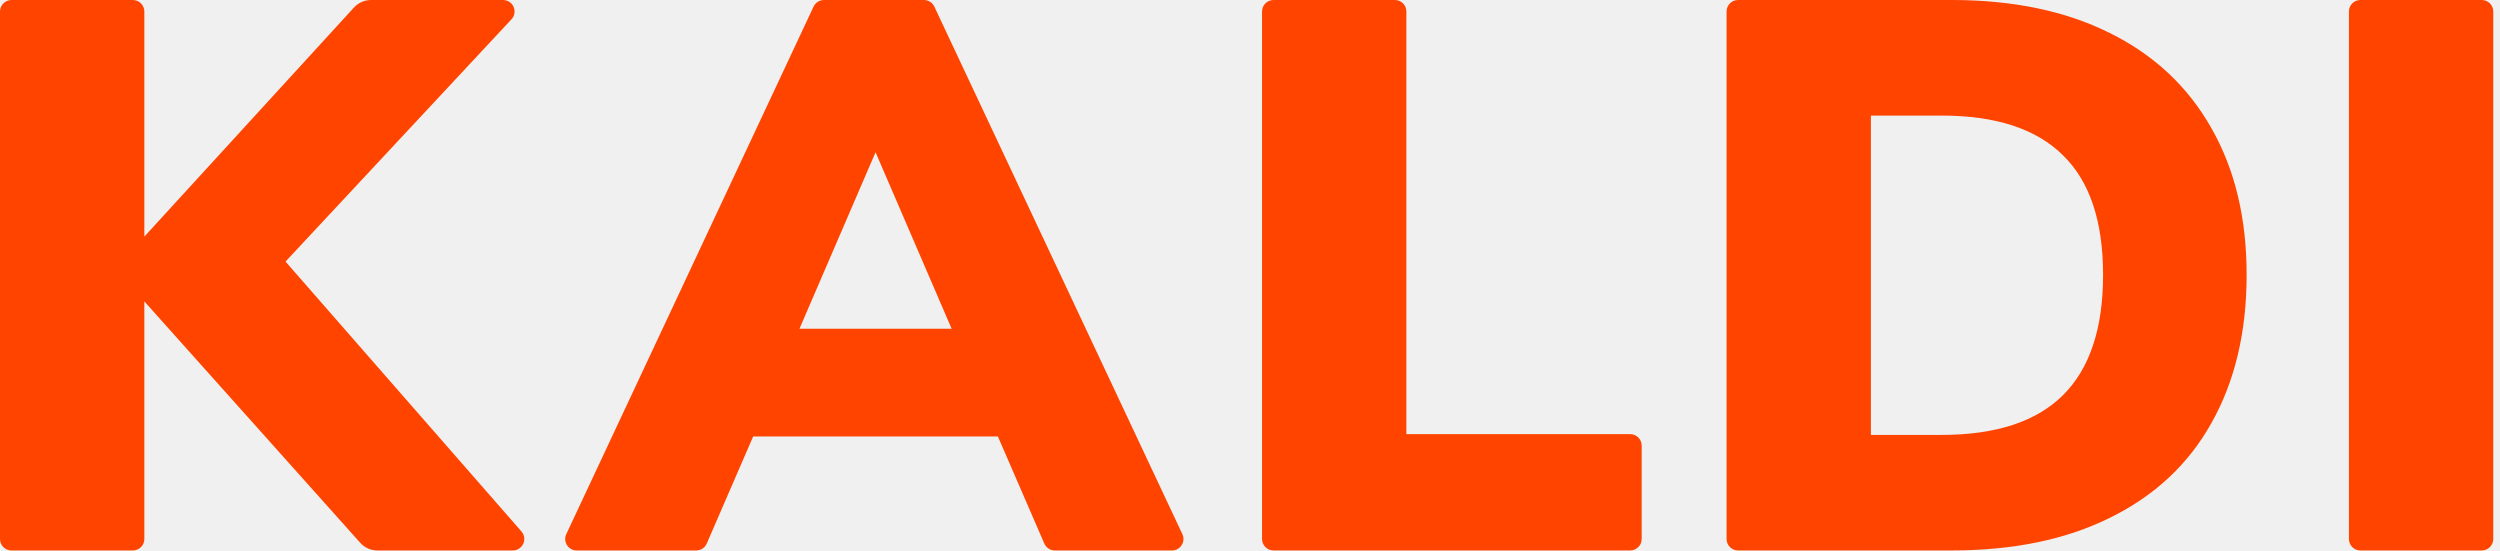
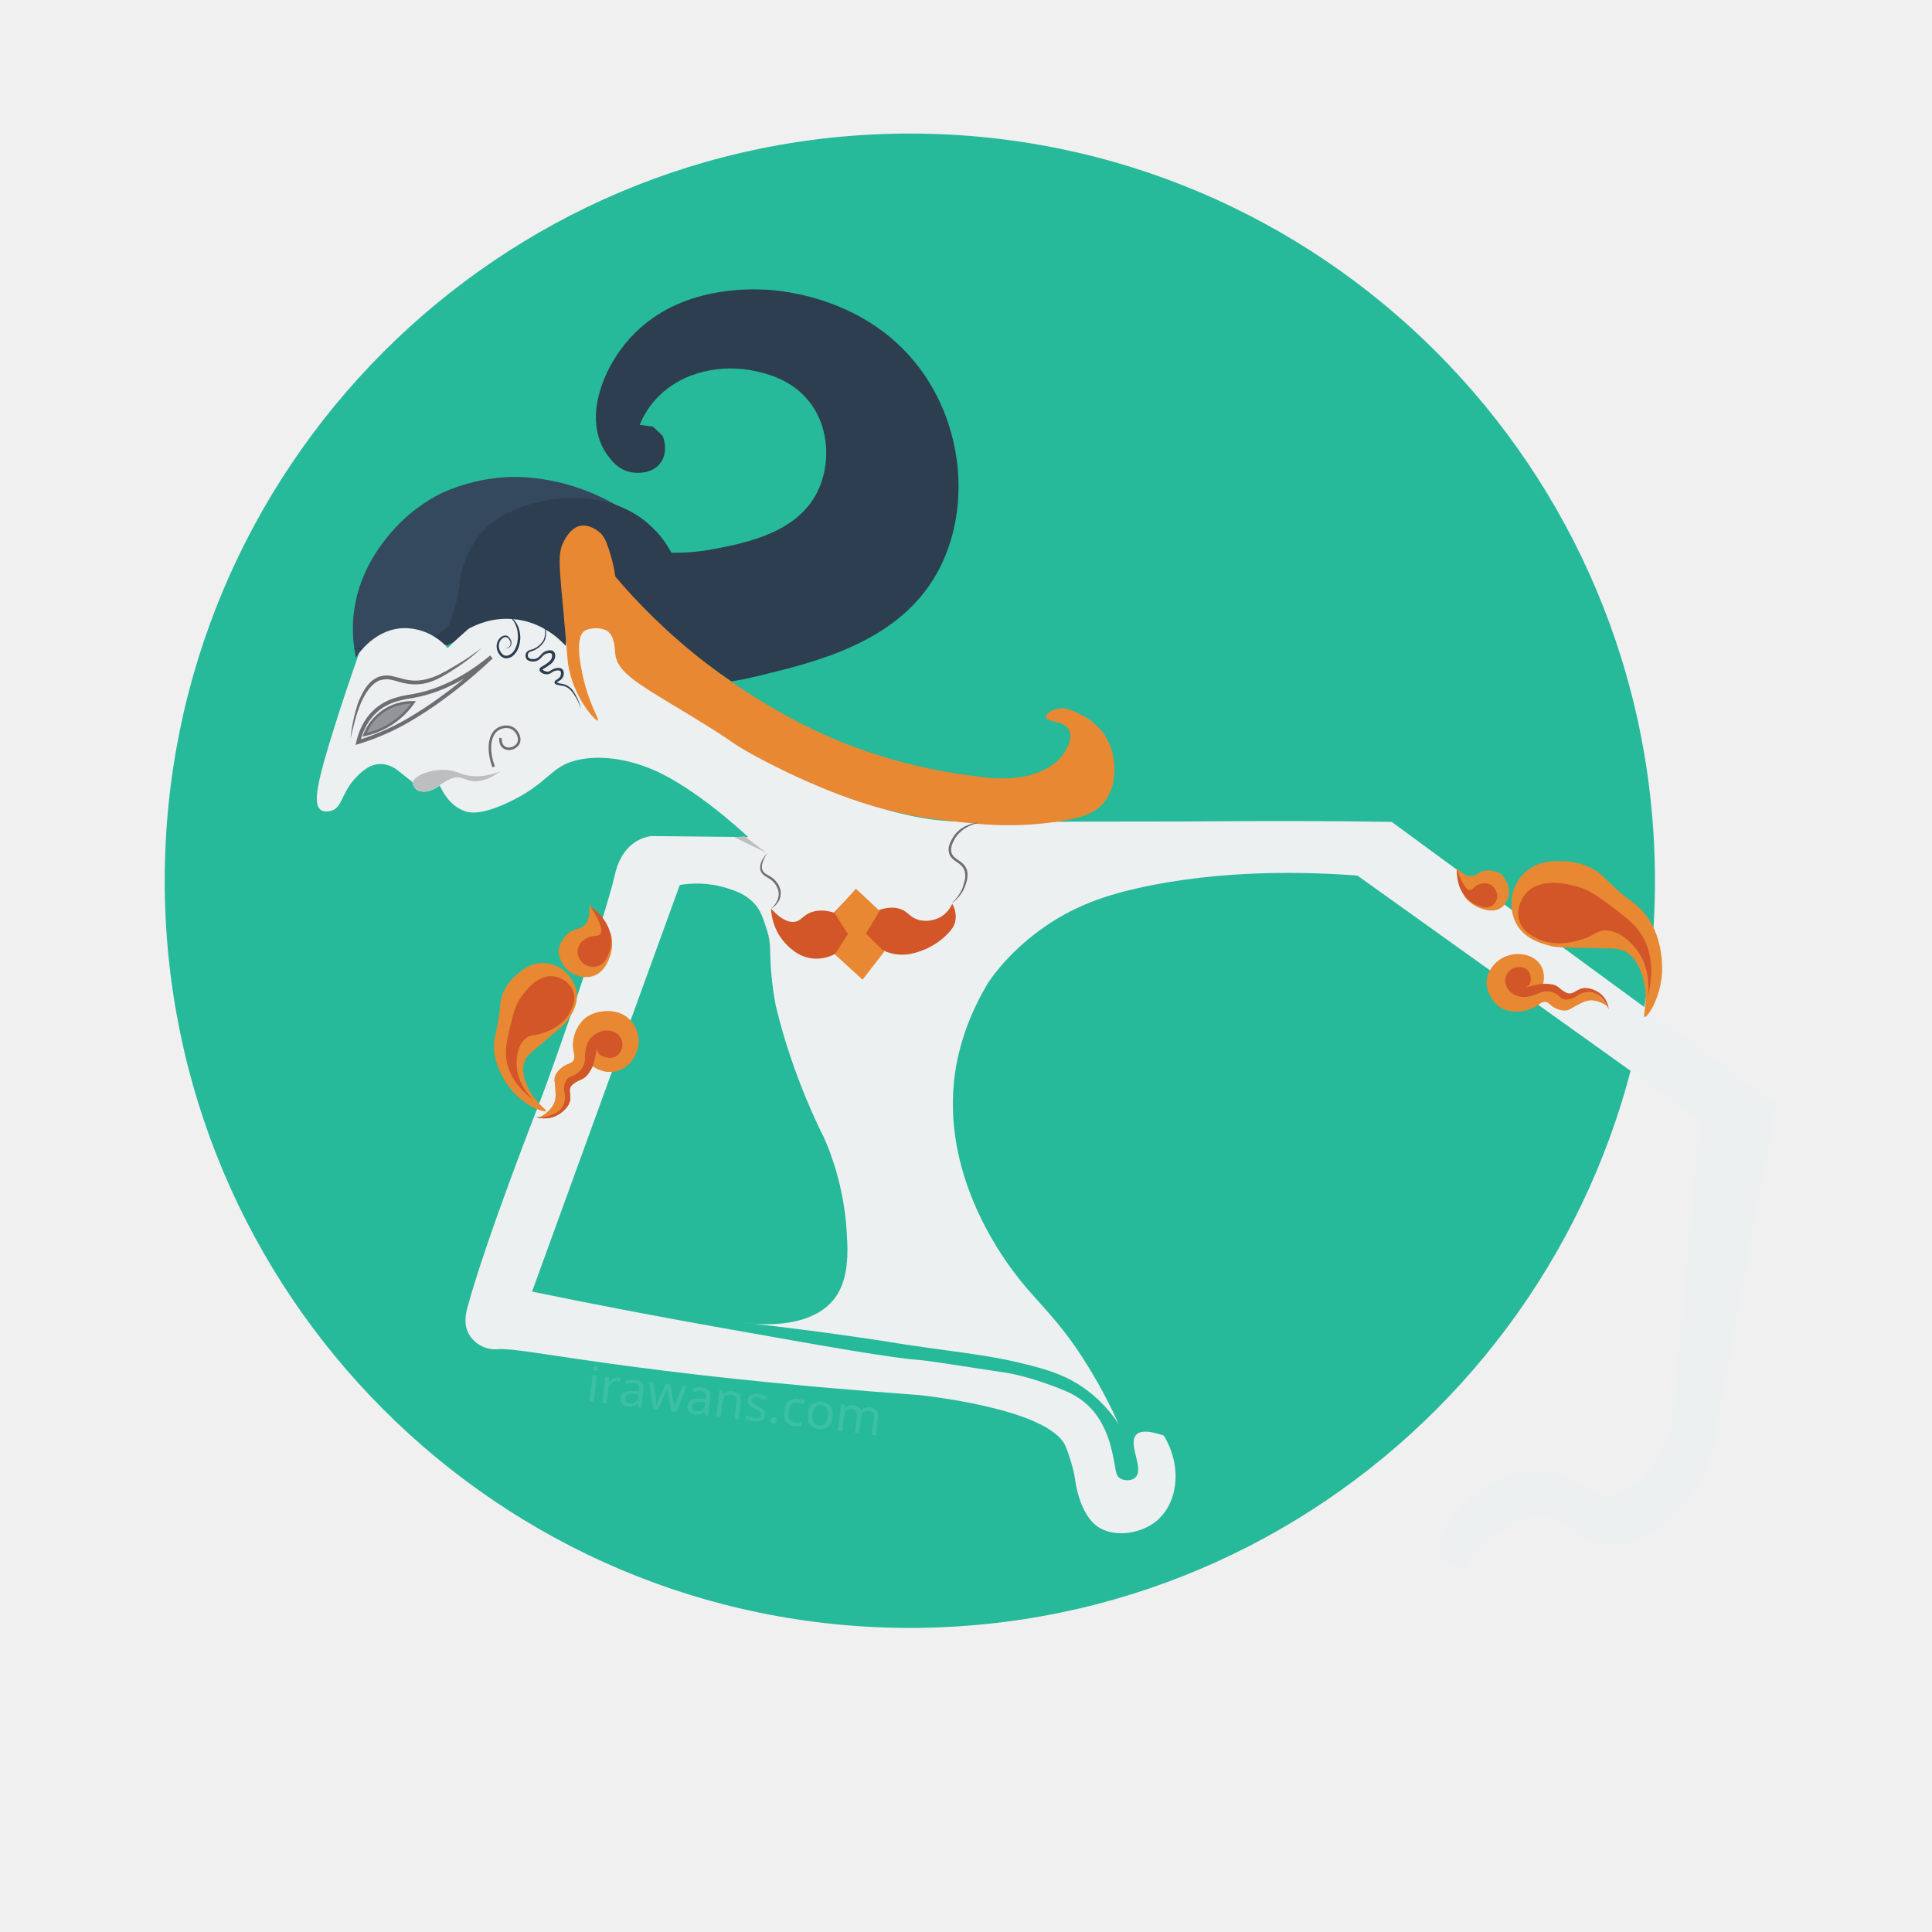
- <svg xmlns="http://www.w3.org/2000/svg" xmlns:xlink="http://www.w3.org/1999/xlink" viewBox="0 0 109 24">
-   <g transform="translate(-1470)">
-     <g style="mix-blend-mode:normal" transform="translate(1470)" fill="#f40">
-       <use xlink:href="#b" style="mix-blend-mode:normal" />
-       <use xlink:href="#c" style="mix-blend-mode:normal" />
-       <use xlink:href="#d" style="mix-blend-mode:normal" />
-       <use xlink:href="#e" style="mix-blend-mode:normal" />
-       <use xlink:href="#f" style="mix-blend-mode:normal" />
+ <svg xmlns="http://www.w3.org/2000/svg" version="1.1" x="0px" y="0px" viewBox="0 0 1500 1500" style="enable-background:new 0 0 1500 1500;" xml:space="preserve">
+   <style type="text/css">
+ 	.st0{fill:#26B99A;}
+ 	.st1{fill:#35495E;}
+ 	.st2{fill:#2C3E50;}
+ 	.st3{fill:#ECF0F1;}
+ 	.st4{fill:#6D6E71;}
+ 	.st5{fill:#ECF0F1;stroke:#000000;stroke-miterlimit:10;}
+ 	.st6{fill:none;stroke:#6D6E71;stroke-width:3;stroke-miterlimit:10;}
+ 	.st7{fill:#939598;stroke:#6D6E71;stroke-width:2;stroke-miterlimit:10;}
+ 	.st8{fill:#BCBEC0;}
+ 	.st9{fill:none;stroke:#6D6E71;stroke-width:2;stroke-miterlimit:10;}
+ 	.st10{fill:#E88832;}
+ 	.st11{fill:#D25627;}
+ 	.st12{fill:#00A651;}
+ 	.st13{fill:none;stroke:#000000;stroke-width:2;stroke-miterlimit:10;}
+ 	.st14{opacity:0.1;fill:#FFFFFF;}
+ 	.st15{font-family:'Orbitron-Bold';}
+ 	.st16{font-size:38.776px;}
+ 	.st17{display:none;}
+ 	.st18{display:inline;fill:#FFFFFF;}
+ 	.st19{font-family:'Orbitron-Light';}
+ 	.st20{font-size:77.551px;}
+ 	.st21{display:inline;fill:none;stroke:#FFFFFF;stroke-width:8;stroke-miterlimit:10;}
+ 	.st22{display:inline;fill:#FFFFFF;stroke:#FFFFFF;stroke-width:10;stroke-miterlimit:10;}
+ 	.st23{display:inline;fill:none;stroke:#FFFFFF;stroke-width:10;stroke-miterlimit:10;}
+ 	.st24{display:inline;}
+ 	.st25{fill:#FFFFFF;}
+ </style>
+   <g id="round_1_">
+     <g id="round">
+       <ellipse class="st0" cx="706.4" cy="683.8" rx="578.5" ry="580.1" />
    </g>
  </g>
-   <defs>
-     <path id="b" d="M22.735 23.171c.283.323.053.829-.376.829h-5.907c-.285 0-.556-.121-.745-.333l-9.414-10.526v10.36c0 .276-.224.5-.5.5h-5.293c-.276 0-.5-.224-.5-.5v-23c0-.276.224-.5.5-.5h5.293c.276 0 .5.224.5.5v9.815l9.141-9.99c.19-.207.457-.325.738-.325h5.762c.437 0 .664.521.366.841l-9.851 10.563 10.287 11.767z" />
-     <path id="c" d="M45.991 24c-.199 0-.38-.118-.459-.301l-2.024-4.669h-10.67l-2.024 4.669c-.079.183-.259.301-.459.301h-5.212c-.366 0-.608-.381-.453-.712l10.782-23c.082-.176.259-.288.453-.288h4.358c.194 0 .37.112.453.287l10.815 23c.156.332-.086.713-.452.713h-5.108zm-11.135-9.668h6.635l-3.317-7.694-3.317 7.694z" />
-     <path id="d" d="M55.525 24c-.276 0-.5-.224-.5-.5v-23c0-.276.224-.5.5-.5h5.293c.276 0 .5.224.5.5v18.428h9.759c.276 0 .5.224.5.5v4.072c0 .276-.224.5-.5.5h-15.552z" />
-     <path id="e" d="M75.279.5c0-.276.224-.5.5-.5h9.315c2.667 0 4.959.477 6.874 1.43 1.938.953 3.42 2.338 4.446 4.153 1.026 1.793 1.539 3.926 1.539 6.4 0 2.496-.513 4.652-1.539 6.468-1.003 1.793-2.474 3.166-4.412 4.119-1.915.953-4.218 1.43-6.908 1.43h-9.315c-.276 0-.5-.224-.5-.5v-23zm9.37 18.462c2.371 0 4.138-.579 5.301-1.736 1.163-1.157 1.744-2.905 1.744-5.242 0-2.338-.581-4.074-1.744-5.209-1.163-1.157-2.93-1.736-5.301-1.736h-3.078v13.923h3.078z" />
-     <path id="f" d="M102.913 24c-.276 0-.5-.224-.5-.5v-23c0-.276.224-.5.5-.5h5.293c.276 0 .5.224.5.5v23c0 .276-.224.5-.5.5h-5.293z" />
-   </defs>
+   <g id="body">
+     <g>
+       <path class="st1" d="M274.4,478.7c3-32.8,20.6-54.8,27.5-63.2c14-17,29.8-27.1,41.2-32.8c14-6.2,34-12.6,58.1-12.4    c2.6,0,12.3,0.2,25.2,2.6c13.6,2.5,33.5,8,55.3,21.2c-13.5-3-49.4-9.5-82.2,5.5c-7.9,3.6-18.3,8.9-26.9,19.9    c-6,7.7-8.3,15.5-12.9,31.3c-4.3,14.7-4.3,21.3-10.3,32.3c-3.4,6.2-7.1,10.9-9.8,13.9c-4.2-2.7-9-5.2-14.2-6.8    c-0.5-0.1-8.1-2.1-16.3-1.2c-18.9,2.2-31.1,19.1-32.8,21.6C274.8,503.1,273.2,492,274.4,478.7z" />
+       <path class="st2" d="M274.9,503.6c0,0.4,4.1,0.9,22,1.3c0.5-0.7,3.9-8.5,9.6-12.6c5.9-4.2,14.1-4.6,15.2-2.6    c1.2,2.3-8.7,6.2-8.3,12.6c0.3,5.3,7.8,11,15.2,10.6c3.5-0.2,6.2-1.7,7.6-2.6c-0.9-2.8-0.1-5.9,2.1-7.9c2.4-2.2,5.9-2.7,9-1.3    c11.7-6.2,23.4-12.4,35.1-18.5c5.2,4,11.9,8.1,15.8,6c2.6-1.4,1.9-4.5,4.1-6c5.1-3.4,19.1,5.9,27.6,14.6    c14.3,14.6,18.8,33.3,20,47.7c0.1,1.4-11.8-85.1-11.8-85.1s-1.7-10.7-2.7-23.4c0-0.1,0-0.2,0-0.3c-0.1-1.2-0.2-4.1,0.7-7.6    c2-8.1,9.1-18.5,17.9-18.5c5.5,0,9.7,4,11.7,6c8.3,8.2,8.5,18.9,9.6,25.1c0.5,1.7,1.3,4.3,2.5,7.4c5.4,13.3,13.4,20.4,45.9,47.2    c12.5,10.3,16.9,13.9,23.3,18.6c8,5.9,15.1,10.9,20.9,14.7c5.5-0.9,13.3-2.3,22.4-4.6c42.8-10.4,102.9-25,133.8-73.8    c27.1-42.7,27-104.1-1.6-152c-40.8-68.4-117.9-73.2-128.3-73.7c-12.3-0.5-65.1-2.9-101.7,34.1c-20.3,20.4-31.8,49.1-29.6,70.2    c0.4,4,1.5,14.5,9,24.5c3,4,7.8,10.4,16.5,12.6c6.9,1.7,18.8,1.4,24.8-7.5c5.9-8.7,1.8-19.3,1.3-20.3c0,0-0.6-0.9-7.6-7.3    c-3.4-0.4-6.9-0.9-10.3-1.3c2.3-5.5,6.2-13.1,13.1-20.5c20.1-21.6,51.9-26.9,77.1-21.2c8.7,2,29,6.6,42.7,25.2    c15,20.4,14.9,48.2,5.4,67.9c-15.7,32.6-56.3,40.3-80.7,45c-13.3,2.5-24.7,3-32.9,2.9c-3.3-6.2-8.9-14.7-17.9-22.5    c-28.5-24.8-65.5-20.1-73-19.2c-7.8,1-45.5,6.7-62,33.1c-7,11.3-9.7,21.7-9.7,21.7c-2.5,9.9-1.6,15.9-5.5,29.3    c-1.6,5.5-2.7,9-4.1,11.9C337.6,506.3,274.9,502.1,274.9,503.6z" />
+       <path class="st3" d="M449.2,589.9c16.1-3.5,32.1-0.2,37.2,1c10.2,2.3,18,5.6,22.2,7.4c30.9,13.9,64.2,44.1,72.3,51.6    c-25.1-0.3-50.3-0.5-75.4-0.8c-3.2,0.5-7.8,1.7-12.4,4.7c-11.9,7.8-15,22.2-16,26.5c-7.4,31.7-44.8,141.5-59.2,178.3    c0,0-40.7,103.7-55,156.6c-1,3.7-3.3,12.6,1,20.4c0.8,1.3,4,6.9,10.8,9.9c5.8,2.6,11.1,2.1,12.4,2c19.8-1.5,102.2,19.5,326.2,35.6    c0,0,101.4,10.1,114,39.8c3.8,9,6,18.6,6,18.6c1.1,4.7,1.5,7.9,1.8,9.7c0.4,2.7,3.9,24.1,16.3,33.5c12.3,9.2,33.3,6.7,46-3.4    c16.8-13.4,21.1-42,6.2-66.7c-14.1-4.9-19.3-3-21.5-0.6c-6.8,7.2,6.7,26.4-0.7,33.2c-3,2.8-8.7,2.6-11.9,0.5    c-3.8-2.5-3-7.1-5.7-18.9c-1.1-5-2.6-11.4-6-18.8c-1.6-3.5-5-10.7-11.8-17.6c-1.5-1.5-3-2.9-4.7-4.2c-3.9-3.1-8.4-5.9-13.9-8.2    c-26.4-11.1-45-14-45-14c-42.4-6.5-63.7-9.8-68.2-10.1c-21.4-1.4-68.3-9.7-162.1-26.4c-36.9-6.6-84.1-15.4-139-26.7    c38.2-105.2,76.5-210.5,114.7-315.7c9.1-1.5,22.3-2.1,36.7,2.5c6.7,2.1,14.2,4.6,20.7,11.4c5.2,5.4,6.9,10.7,10.3,21.3    c3.4,10.4,1.9,15.7,3.1,30.8c0.5,6.5,1.5,15.9,3.6,27.3c3,12.5,6.7,25.8,11.4,39.7c8,23.9,17.1,45.1,26.3,63.5    c1.8,4.1,4.3,10,6.7,17.4c1.8,5.2,3.2,10.2,4.4,14.9c3.1,12,5.2,25,5.9,34.2c1.4,18,3.2,40.9-8.2,57c-19.8,27.8-68.6,20.2-71,19.8    c31.1,3.5,58.8,7.1,82.6,10.5c36.6,5.1,28.6,4.7,61.6,9.2c37.9,5.3,53.9,7.1,79.9,14c14.1,3.7,27.7,8.1,41.9,18.6    c12.1,9,20,19.1,24.8,26.4c-4.9-11-13-27.6-24.8-46.5c-21.8-34.9-37-46.3-53.5-67.5c-7.9-10.2-54.6-69.8-50.1-144.6    c1-17.4,5.6-48.3,27.1-84c0.5-0.8,0.9-1.4,1.3-1.9c3.7-5.3,19.7-27.5,49.6-46.2c22.3-13.9,44.2-20.6,65.1-25.3    c65.6-14.8,132.6-12.7,170.7-9.8c88.6,63.3,177.2,126.6,265.8,190c-7.2,77.8-14.4,155.6-21.5,233.5c-1.4,7.1-4.5,18.5-12.4,30.2    c-4.1,6.1-14.3,21-29.5,25.7c-22.9,7-34-16.6-61.3-17.8c-41.1-1.9-84.3,48.2-76.8,65.9c1.7,4,6.5,7.7,18.6,9.3    c28.4-35.2,48.8-41.5,62.8-39.6c19,2.7,24.1,20.1,46.5,22.5c24,2.5,43.8-14.7,52-21.7c29.7-25.7,34.1-62,35-72.6    c15.3-82.7,30.7-165.5,46-248.2c-99.5-73-199.1-145.9-298.6-218.9c-53.4-0.8-96.9-0.7-126.6-0.5c-49.9,0.4-99.9,0.1-149.8,0.5    c-54.8,0.4-71.5,0.8-98.2-5c-33.2-7.2-57.6-18.7-85.8-32.8c-26.8-13.4-76.1-38.6-110.8-65.4c-17.4-13.5-25.6-23.2-26.7-34.8    c-0.6-6.2,0.9-12-3.1-18.9c-3.3-5.5-10.4-12.4-18.7-11.5c-7.7,0.8-12.2,7.8-15.4,12.7c-4.9,7.6-6,15.1-6.2,19.1    c-3.2-3.6-17.7-19.2-41.6-20.9c-16.3-1.2-28.6,4.7-33.8,7.6c-1.1,0.9-2.1,1.8-3.2,2.8c-4.6,4-9,8.1-13,12.2    c-2.5-2.9-6.7-7.1-13.2-10.5c-2.1-1.1-10.7-5.4-21.3-5c-20.1,0.6-32.6,17.1-34.3,19.4c-7.9,22.5-14.1,41.3-18.4,55    c-14.4,45.4-17.8,62.4-11.2,66.8c2.8,1.9,6.5,0.9,7.6,0.7c9.2-2.3,8.2-14.4,19.9-26.3c3.3-3.4,10.4-10.6,19.4-10.1    c4.6,0.3,8.9,1.9,12.3,4.6c3.4,2.7,5.2,4.1,11.5,9.1c0.1,0.1,0.2,0.1,0.2,0.2c0.6,3.3,2.1,4.8,2.8,5.5c3.9,3.4,11.7,2.6,18.5-2.8    c2.4,5.3,8.1,15.9,19.3,19.9c4.2,1.5,12.6,3.2,33.8-6.6C427,607.8,426.8,594.7,449.2,589.9z" />
+       <path class="st3" d="M677.7,508.5" />
+       <g>
+         <path class="st4" d="M272.1,573.7c0,0,0.3-2.2,0.7-6c0.3-1.9,0.6-4.3,1.2-6.9c0.3-1.3,0.6-2.7,0.9-4.2c0.4-1.5,0.8-3,1.2-4.7     c0.5-1.6,1-3.3,1.5-5c0.6-1.7,1.2-3.5,2.1-5.2c1.6-3.5,3.5-7.2,6.4-10.5c0.7-0.8,1.5-1.6,2.3-2.3c0.9-0.7,1.8-1.4,2.8-2     c0.5-0.3,1-0.6,1.5-0.8l0.8-0.4l0.8-0.3l0.8-0.3l0.1,0c-0.1,0,0.1,0,0.1,0l0.1,0l0.2,0l0.4-0.1l0.8-0.2l0.4-0.1l0.5-0.1     c2.5-0.4,4.8-0.1,7.1,0.4c2.3,0.5,4.4,1.2,6.5,1.7c4.2,1.2,8.4,1.9,12.5,1.7c1,0,2.1-0.2,3.1-0.3c1-0.2,2-0.3,3-0.5     c0.5-0.1,1-0.2,1.6-0.4c0.5-0.1,1-0.3,1.5-0.4c1-0.3,1.9-0.6,2.9-0.9c3.8-1.4,7.3-3.2,10.6-5c3.3-1.9,6.4-3.7,9.2-5.4     c5.7-3.4,10.2-6.5,13.3-8.8c3.1-2.3,4.9-3.6,4.9-3.6s-0.4,0.4-1.2,1.1c-0.8,0.7-1.9,1.8-3.3,3c-2.9,2.5-7.2,6.1-12.8,9.8     c-2.8,1.8-5.8,3.8-9,5.8c-3.3,2-6.8,4-10.8,5.6c-1,0.4-2,0.7-3,1.1c-0.5,0.2-1.1,0.3-1.6,0.5l-1.5,0.4c-1.1,0.2-2.2,0.4-3.3,0.6     c-1.1,0.1-2.2,0.3-3.4,0.3c-1.1,0-2.3,0.1-3.4,0c-0.6,0-1.1-0.1-1.7-0.1l-1.7-0.2c-2.3-0.3-4.5-0.8-6.7-1.4     c-2.2-0.6-4.2-1.3-6.3-1.7c-0.5-0.1-1-0.2-1.5-0.3l-1.5-0.2l-1.5,0c-0.5,0-0.9,0.1-1.4,0.1l-0.4,0l-0.4,0.1l-0.8,0.2l-0.4,0.1     l-0.2,0l-0.1,0c0,0,0.1,0,0,0l0,0l-0.7,0.2l-0.7,0.2l-0.7,0.3c-0.5,0.2-0.9,0.4-1.3,0.7c-0.9,0.5-1.6,1.1-2.4,1.7     c-0.7,0.7-1.5,1.3-2.1,2c-2.7,2.9-4.7,6.3-6.4,9.6c-1.7,3.3-2.9,6.7-4,9.8c-0.5,1.6-1,3.1-1.4,4.5c-0.4,1.5-0.8,2.8-1.1,4.1     c-0.7,2.6-1.2,4.9-1.7,6.8C272.6,571.5,272.1,573.7,272.1,573.7z" />
+       </g>
+       <path class="st5" d="M335.7,514" />
+       <path class="st6" d="M304.4,565.9c4.8-2.3,15.4-7.6,32.1-19.1c11.8-8.2,27.6-20.2,45-36.7c-24.7,20.3-45.5,27.5-60.5,30.2    c-7.5,1.3-20.1,2.7-30.2,12.4c-7.7,7.3-11.1,16.6-12.7,23.5C284.8,574.1,294,570.9,304.4,565.9z" />
+       <path class="st7" d="M283,570.6c1.3-3.4,5-11.5,13.7-17.8c10.2-7.4,20.8-7.6,24.3-7.5c-3.2,4.6-9.3,11.9-19.1,17.8    C294.6,567.4,287.8,569.5,283,570.6z" />
+       <path class="st8" d="M320.4,607.8c0.3-5,12.6-10.3,24.3-10.1c9.9,0.2,12.5,4.2,22.7,4.9c8.8,0.6,16.2-1.7,21.2-3.9    c-10.7,7.9-18.2,8.6-23.3,7.5c-4.8-1-8-3.7-13.2-2.3c-3.2,0.8-6.6,3-10.3,5.4c-3.4,2.2-3.3,2.5-5.2,3.4c-2.1,0.9-7,3.2-11.4,1    C323.5,612.8,320.3,610.5,320.4,607.8z" />
+       <path class="st9" d="M383.3,595.4c-4.9-12.9-3.5-24.6,2.8-29c2.9-2,8.1-3.3,12.1-0.8c3.7,2.3,6.5,8.1,3.9,12.1    c-2.2,3.4-7.8,5-11.1,2.3c-2.9-2.3-2.4-6.6-2.3-7" />
+       <path class="st10" d="M812,556.7c0.4,4.1,13.8,2.5,17.9,9.9c4.3,7.7-4.5,19.2-5.5,20.5c-6.8,8.9-19.4,13-22,13.9    c-18.2,5.9-41.3,2.3-44.4,1.7c-43.8-5.2-79-16.4-103.7-26.2c-10.3-4.1-55-22.3-105.3-61c-31.5-24.2-55-48.6-71.3-67.9    c-1.1-8.1-2.9-14.5-4.3-19c-2.5-7.6-3.8-11.4-7.3-14.8c-0.9-0.8-8.1-7.4-16.3-5.4c-1.2,0.3-6.3,1.8-11,9.9    c-5.6,9.8-4.8,16.6-2.8,41c0.5,5.7,1.8,18.6,4,44.5c0.9,10.8,0.8,10.1,1,11.4c4,26.6,21.6,45.2,23.3,44.2    c1.3-0.8-7.6-13.3-12.4-37.5c-1.6-7.8-5.4-27.7,2.3-32.3c2-1.2,5.9-2,9.6-1.8c0.7,0,4.6,0.3,7.2,1.8c6.3,3.6,6.3,14.3,6.7,18.1    c1.6,15.1,19.4,24.2,56.8,46.9c40.4,24.6,30.6,20.6,49.4,31c7.6,4.2,55.1,30.2,102.1,42.5c8.5,2.2,16.9,4,16.9,4    c15.9,3.3,29.9,4.8,46.5,6.6c15.2,1.7,44.5,4.3,78.5-2c12-2.2,21.3-4.9,28.2-12.6c10.4-11.4,9.2-27,9-31.1    c-1-13.6-7.7-22.8-9-24.5c-6.6-8.7-14.4-12.5-20-15.2c-7.8-3.8-11.6-3.6-13.8-3.3C817.4,550.8,811.8,553.9,812,556.7z" />
+       <path class="st9" d="M330.8,536.2" />
+       <g>
+         <path class="st2" d="M395.3,478.4c0,0,0.3,0.1,0.7,0.4c0.5,0.3,1.2,0.7,2,1.4c0.8,0.7,1.6,1.7,2.5,2.9c0.8,1.2,1.6,2.7,2.2,4.4     c0.6,1.7,1,3.7,1.2,5.8c0.2,2.1,0,4.3-0.5,6.6c-0.5,2.2-1.3,4.5-2.7,6.6c-1.4,2.1-3.5,3.9-6.2,4.5c-1.3,0.3-2.8,0.1-4.1-0.5     c-1.2-0.7-2.2-1.6-2.9-2.7c-1.5-2.1-2.1-4.6-1.9-7.1c0.3-2.4,1.5-4.6,3.3-6c0.9-0.7,2-1.2,3.1-1.3c0.6-0.1,1.1,0,1.6,0.2     c0.3,0.1,0.5,0.2,0.7,0.4c0.2,0.1,0.4,0.3,0.6,0.5c1.4,1.3,2.2,3,2.2,4.6c0,1.6-0.7,2.9-1.6,3.5c-0.9,0.7-1.8,0.7-2.3,0.7     c-0.3,0-0.5-0.1-0.6-0.1c-0.1,0-0.2-0.1-0.2-0.1s0.1,0,0.2,0c0.1,0,0.4,0,0.6,0c0.5,0,1.4-0.2,2.1-0.9c0.7-0.7,1.3-1.8,1.1-3.2     c-0.1-1.3-1-2.7-2.2-3.7c-1.2-1-3-0.7-4.4,0.5c-1.4,1.2-2.3,3-2.5,5c-0.2,2,0.5,4.1,1.7,5.8c0.3,0.4,0.6,0.8,1,1.2     c0.4,0.4,0.8,0.6,1.2,0.9c0.9,0.4,1.8,0.5,2.8,0.3c1-0.2,2-0.7,2.8-1.3c0.8-0.6,1.6-1.4,2.2-2.3c1.2-1.8,2-3.9,2.5-5.9     c0.2-1,0.4-2.1,0.5-3.1c0.1-0.5,0.1-1,0.1-1.5c0-0.5,0-1,0-1.5c-0.1-2-0.3-3.8-0.8-5.5c-0.9-3.3-2.5-5.9-3.9-7.3     c-0.7-0.7-1.3-1.3-1.7-1.6C395.5,478.5,395.3,478.4,395.3,478.4z" />
+       </g>
+       <g>
+         <path class="st2" d="M422.6,484.4c0,0,0.2,0.5,0.5,1.5c0.3,1,0.6,2.4,0.8,4.2c0.1,1.8,0.1,4.2-0.8,6.7c-0.5,1.2-1.3,2.4-2.3,3.5     c-1,1.1-2.1,2.2-3.5,3.1c-0.7,0.5-1.4,0.9-2.2,1.3c-0.8,0.4-1.7,0.6-2.4,0.9c-0.8,0.3-1.5,0.5-2,1c-0.5,0.5-0.8,1.2-0.9,1.9     c-0.1,0.8,0.1,1.5,0.6,2.1c0.4,0.4,1.2,0.9,2,1c1.6,0.3,3.6,0.1,5-0.8c1.5-0.9,2.5-2.7,4.3-4.1c0.9-0.7,2-1.2,3.1-1.5     c1.1-0.3,2.2-0.5,3.5-0.2c0.6,0.1,1.3,0.5,1.8,1.1c0.1,0.1,0.2,0.3,0.3,0.4c0.1,0.2,0.2,0.3,0.3,0.5c0.1,0.3,0.2,0.6,0.3,1     c0.2,1.3,0,2.5-0.4,3.6c-0.4,1.2-1.2,2.1-2,3c-0.8,0.8-1.7,1.5-2.6,2.1c-0.4,0.3-0.9,0.6-1.3,0.9c-0.5,0.3-0.9,0.6-1.4,0.9     l-1.4,0.8c-0.2,0.1-0.4,0.3-0.5,0.3c-0.1,0.1-0.1,0.1-0.1,0l0,0c0,0,0-0.2,0-0.1l0,0.1l0,0.1c0,0,0,0,0,0c0,0,0,0,0,0l0,0.1     c0.1,0.1,0.2,0.3,0.3,0.4c0.3,0.3,0.7,0.5,1.1,0.7c0.8,0.4,1.7,0.6,2.5,0.6c0.9,0,1.5-0.4,2.4-0.9c0.8-0.5,1.8-1.2,2.9-1.5     c0.5-0.2,1.1-0.3,1.6-0.4c0.5-0.1,1.1-0.1,1.6-0.1c0.6,0,1.2,0.1,1.8,0.3c0.6,0.2,1.2,0.7,1.6,1.3c0.7,1.2,0.7,2.4,0.6,3.5     c-0.1,0.5-0.2,1.1-0.5,1.6l-0.1,0.3l-0.2,0.4c-0.1,0.3-0.3,0.5-0.5,0.7c-0.7,0.9-1.5,1.5-2.4,2c-0.4,0.2-0.8,0.5-1.2,0.7     c-0.2,0.1-0.3,0.2-0.4,0.3c-0.1,0.1-0.1,0.2-0.1,0.1c0,0,0,0,0,0c0,0,0-0.2,0-0.1l0,0l0,0.2c0,0,0-0.1,0-0.1c0,0,0,0,0,0     c0.1,0.1,0.2,0.2,0.4,0.2c0.3,0.2,0.7,0.3,1.1,0.4c0.8,0.2,1.7,0.4,2.5,0.5c0.8,0.2,1.7,0.3,2.5,0.7l0.6,0.2l0.6,0.3     c0.4,0.2,0.8,0.4,1.1,0.6c2.8,1.8,4.5,4.4,5.7,6.7c0.6,1.1,1.1,2.2,1.6,3.2c0.5,1,0.9,1.9,1.2,2.8c0.7,1.7,1,3.2,1.2,4.1     c0.2,1,0.3,1.5,0.3,1.5s-0.1-0.5-0.4-1.5c-0.3-0.9-0.7-2.3-1.5-4c-0.4-0.8-0.8-1.7-1.4-2.7c-0.5-1-1.1-2-1.8-3.1     c-1.3-2.1-3.1-4.5-5.7-6c-0.3-0.2-0.7-0.4-1-0.5l-0.5-0.2l-0.6-0.2c-0.7-0.3-1.5-0.4-2.4-0.5c-0.8-0.1-1.7-0.3-2.6-0.5     c-0.5-0.1-0.9-0.2-1.4-0.4c-0.2-0.1-0.5-0.2-0.8-0.5c-0.1-0.1-0.3-0.4-0.4-0.6l-0.1-0.2l0,0c0,0.1,0-0.2,0-0.2l0-0.2     c0-0.3,0.1-0.5,0.2-0.7c0.1-0.2,0.2-0.3,0.3-0.4c0.2-0.2,0.4-0.4,0.6-0.5c0.4-0.3,0.8-0.5,1.2-0.8c0.7-0.5,1.4-1,1.9-1.7     c0.1-0.2,0.2-0.3,0.3-0.5l0.1-0.2l0.1-0.3c0.2-0.3,0.3-0.8,0.3-1.2c0.1-0.8,0-1.7-0.3-2.2c-0.3-0.5-1-0.7-1.9-0.7     c-0.4,0-0.9,0.1-1.4,0.1c-0.5,0.1-0.9,0.2-1.3,0.3c-0.9,0.3-1.6,0.8-2.5,1.4c-0.4,0.3-0.9,0.6-1.5,0.8c-0.3,0.1-0.6,0.2-0.9,0.3     l-0.5,0.1l-0.4,0c-1.3,0.1-2.4-0.2-3.5-0.7c-0.5-0.3-1.1-0.6-1.5-1c-0.2-0.2-0.5-0.5-0.7-0.8l-0.1-0.3c0-0.1-0.1-0.3-0.1-0.4     c0-0.1,0-0.1,0-0.2l0-0.1l0-0.1c0,0.1,0-0.2,0-0.2l0-0.1c0-0.6,0.4-1.1,0.7-1.3c0.3-0.2,0.5-0.4,0.8-0.6l1.4-0.8     c0.4-0.3,0.9-0.5,1.3-0.8l1.3-0.9c1.7-1.2,3.3-2.5,3.9-4.1c0.3-0.8,0.5-1.8,0.3-2.6c-0.1-0.8-0.5-1.2-1.2-1.4     c-0.7-0.2-1.7-0.1-2.6,0.2c-0.9,0.2-1.7,0.6-2.4,1.1c-0.7,0.5-1.4,1.3-2,2c-0.7,0.8-1.5,1.6-2.4,2.1c-2,1.2-4.2,1.4-6.3,0.9     c-1-0.3-2.1-0.7-2.9-1.7c-0.1-0.1-0.1-0.2-0.2-0.3l0-0.1c-0.1-0.1-0.1-0.1-0.1-0.1l-0.1-0.2c-0.1-0.3-0.2-0.5-0.3-0.8     c-0.1-0.5-0.1-1.1-0.1-1.6c0.1-1,0.6-2.1,1.4-2.8c0.8-0.7,1.8-1,2.6-1.3c0.8-0.2,1.6-0.4,2.3-0.7c0.7-0.3,1.4-0.7,2.1-1.1     c1.3-0.8,2.4-1.8,3.4-2.8c1-1,1.8-2.1,2.3-3.2c1-2.3,1.2-4.6,1.1-6.4c-0.1-1.8-0.3-3.3-0.5-4.2     C422.8,484.9,422.6,484.4,422.6,484.4z" />
+       </g>
+       <g>
+         <path class="st4" d="M759.2,639c0,0-1.3,0.3-3.4,1c-1.1,0.3-2.3,0.9-3.7,1.5c-1.4,0.7-2.9,1.6-4.4,2.7c-1.5,1.1-3,2.5-4.4,4.2     c-0.3,0.4-0.6,0.9-1,1.3c-0.3,0.5-0.6,0.9-0.9,1.4c-0.6,1-1.1,2-1.6,3.1c-1,2.1-1.6,4.4-1.3,6.7c0.1,1.1,0.6,2.3,1.2,3.1     c0.6,0.9,1.5,1.8,2.5,2.5c1.9,1.5,4.4,2.8,6.2,4.9c0.5,0.5,0.8,1.1,1.2,1.7c0.3,0.6,0.7,1.2,0.9,1.8c0.1,0.3,0.3,0.6,0.3,1     c0.1,0.3,0.2,0.6,0.2,0.9c0.2,0.7,0.2,1.3,0.2,2c0.1,2.6-0.5,5-1.2,7.1c-0.3,1.1-0.7,2.1-1.1,3.1c-0.2,0.5-0.4,1-0.6,1.4     c-0.2,0.5-0.5,0.9-0.7,1.3c-1.9,3.5-4.2,5.8-5.9,7.4c-0.8,0.8-1.6,1.3-2.1,1.6c-0.5,0.3-0.8,0.5-0.8,0.5s0.2-0.2,0.7-0.6     c0.4-0.4,1.1-1,1.8-1.8c1.5-1.6,3.5-4.2,5.2-7.6c0.2-0.4,0.4-0.9,0.6-1.3c0.2-0.5,0.3-0.9,0.5-1.4c0.3-1,0.6-2,0.9-3.1     c0.6-2.1,1.1-4.3,0.9-6.6c0-0.6-0.1-1.1-0.3-1.7c0-0.3-0.1-0.6-0.2-0.9c-0.1-0.2-0.2-0.5-0.3-0.8c-0.4-1.1-1-2-1.8-2.9     c-1.5-1.8-3.8-3-5.9-4.6c-1.1-0.8-2.1-1.8-2.9-3c-0.8-1.3-1.3-2.6-1.4-4c-0.4-2.8,0.5-5.5,1.6-7.7c0.6-1.1,1.1-2.2,1.8-3.2     c0.3-0.5,0.7-1,1-1.5c0.4-0.5,0.7-0.9,1.1-1.4c1.5-1.7,3.2-3.1,4.9-4.2c1.6-1.1,3.3-1.9,4.8-2.4c1.5-0.6,2.8-1,3.9-1.2     c1.1-0.3,2-0.4,2.6-0.5C758.8,639,759.2,639,759.2,639z" />
+       </g>
+       <g>
+         <path class="st4" d="M595.8,662.1c0,0-0.1,0.2-0.3,0.5c-0.2,0.3-0.5,0.8-0.9,1.5c-0.4,0.6-0.8,1.4-1.2,2.3     c-0.4,0.9-0.9,1.9-1.3,3.1c-0.4,1.1-0.6,2.4-0.6,3.7c0,1.3,0.4,2.6,1.3,3.7c0.4,0.5,0.9,1,1.5,1.4c0.6,0.4,1.3,0.8,2,1.2     c1.4,0.8,2.9,1.7,4.3,2.8c1.3,1.2,2.5,2.6,3.4,4c0.9,1.5,1.5,3.1,1.9,4.7c0.3,1.6,0.3,3.3,0,4.8c-0.1,0.3-0.1,0.7-0.2,1.1     c-0.1,0.4-0.2,0.7-0.3,1c-0.2,0.7-0.5,1.3-0.9,1.8c-1.3,2.3-2.9,3.7-4,4.6c-0.6,0.5-1.1,0.8-1.4,1c-0.3,0.2-0.5,0.3-0.5,0.3     s0.6-0.5,1.6-1.6c1-1.1,2.3-2.7,3.3-4.9c0.2-0.5,0.5-1.1,0.6-1.7c0.1-0.3,0.2-0.6,0.2-0.9c0.1-0.3,0.1-0.6,0.2-1     c0.2-1.3,0.1-2.8-0.3-4.2c-0.3-1.4-1-2.8-1.8-4.1c-0.8-1.3-1.8-2.5-3-3.5c-1.2-1-2.5-1.8-4-2.7c-1.4-0.8-2.9-1.8-4-3.3l-0.3-0.5     c-0.2-0.3-0.2-0.4-0.3-0.6c-0.2-0.4-0.3-0.8-0.4-1.2c-0.2-0.8-0.3-1.6-0.2-2.4c0.1-1.6,0.5-2.9,1-4.1c0.5-1.2,1.1-2.2,1.7-3.1     c0.6-0.9,1.1-1.6,1.6-2.1c0.4-0.6,0.9-1,1.1-1.3C595.6,662.2,595.8,662.1,595.8,662.1z" />
+       </g>
+       <path class="st8" d="M578,649.3c5.7,4.3,11.4,8.5,17.1,12.8c-8.3-4-16.5-8-24.8-12C572.9,649.8,575.5,649.5,578,649.3z" />
+       <path class="st11" d="M598.6,705.5c9.3,9.9,15.3,10.9,19,10.1c4.2-0.9,5.5-4.2,10.5-6.6c6.9-3.3,14.3-2,19.4-0.4    c5.7-6.1,11.4-12.1,17.1-18.2c5.8,5.4,11.6,10.9,17.4,16.3c5.3-1.9,11.6-3,17.4-0.8c6.1,2.3,6.7,6.1,13.2,8.1    c8.9,2.8,16.9-1.6,17.4-1.9c5.9-3.3,8.4-8.5,9.3-10.5c1.1,2,3.8,7.6,2.3,14c-1.1,4.6-3.7,7.2-7.4,10.9c-1.6,1.6-8.8,8.5-20.9,12.4    c-3.8,1.2-8.1,2.5-14,2.3c-5.8-0.2-10.4-1.8-13.2-3.1c-5.4,7.2-10.9,14.5-16.3,21.7c-6.2-7-12.4-14-18.6-20.9    c-2.7,1.8-9.5,5.8-18.6,5.4c-12.4-0.6-20.2-9-23.3-12.4C600.1,721.7,598.8,709.7,598.6,705.5z" />
+       <path class="st10" d="M648,708.9c5.5-6.3,11-12.6,16.5-18.9c6.1,5.8,12.2,11.5,18.4,17.3c-3.5,5.9-7.1,11.7-10.6,17.6    c4.7,4.7,9.5,9.3,14.2,14c-5.6,7.2-11.2,14.5-16.8,21.7c-7.2-6.5-14.3-13.1-21.5-19.6c3.4-5.3,6.7-10.5,10.1-15.8    C654.9,719.7,651.4,714.3,648,708.9z" />
+       <path class="st10" d="M672.5,712.2" />
+       <path class="st10" d="M1007.3,531" />
+       <path class="st10" d="M418.2,868.1c18-3.7,23.3-8.9,24.3-13.4c0.9-4.2-1.9-7.5,0.5-11.4c2.4-4,6.9-3.2,11.9-7.8    c2.9-2.7,4.4-5.8,5.2-7.8c1.7,1.2,8.8,5.9,17.6,4.1c10.9-2.2,18.2-13.3,18.1-23.8c-0.1-10.5-7.6-17-8.3-17.6    c-7.3-6.1-15.8-5.4-18.6-5.2c-2.2,0.2-10.5,0.9-16.5,7.2c-5.1,5.3-8.6,14.5-7.2,22.7c0.5,3.2,1.5,5.8,0,8.3    c-1.7,2.7-4.4,2-8.7,5.3c-1.4,1.1-4.6,3.6-5.7,7.6c-0.6,2.4,0.1,3.3,0.4,8.8c0.2,3,0.3,6.6,0,8.3    C430.6,856.6,428.6,862.3,418.2,868.1z" />
+       <path class="st11" d="M416.2,867.3c1.3,0.4,9.2,2.8,16.9-1.7c1.1-0.6,8.8-5.1,9.6-12.1c0.4-4-1.5-7.6,0.9-10.6    c0.6-0.7,1.3-1.2,2.5-2.1c2.6-1.9,4.6-2.5,5.9-3.1c3.5-1.6,5.3-4.8,7-7.8c2.5-4.4,3.1-9.1,3.7-11.9c0.4-1.9,0.7-3.5,0.9-4.7    c-0.1,0.8-0.1,2.4,0.8,3.9c1.2,2.2,3.5,2.9,5,3.4c1.5,0.5,5.1,1.6,8.7-0.4c4.9-2.7,5.2-8.5,5.2-8.8c0.1-4.2-2.3-7-3.1-7.8    c-3.4-3.6-8-3.5-9.6-3.5c-4.3,0.1-7.3,2-8.5,2.8c-2.4,1.6-3.9,3.5-4.8,4.9c-2.3,3.7-2.7,7.4-3,10.1c-0.4,3.7,0.3,4.3-0.5,7.1    c-0.9,3.2-2.5,5.3-3,5.8c-0.4,0.4-1.8,2.1-4.1,3.5c-2.7,1.6-3.8,1.2-5.4,2.5c-2.1,1.7-2.7,4.2-3.1,5.7c-1.2,4.8,1.2,6.4,0.3,11.8    c-0.2,1.3-0.6,3.5-2.2,5.7c-2,2.8-4.6,4.1-6.9,5C424.4,867.4,419.5,867.6,416.2,867.3z" />
+       <path class="st10" d="M1249,781.8c-9.8-13.1-16.4-15.3-20.7-14.3c-4.1,0.9-5.9,4.5-10.3,4.1c-4.4-0.4-5.3-4.3-11.2-6.5    c-3.4-1.3-6.7-1.3-8.7-1.1c0.4-1.9,2-9.5-2.7-15.8c-5.9-7.9-18.4-9.4-27.6-5.1c-9.3,4.3-12.3,12.9-12.6,13.7    c-2.8,8.3,1,14.9,2.2,17.1c0.9,1.7,4.6,8.1,12.4,10.5c6.5,2,15.9,1.2,22.8-3.2c2.7-1.7,4.6-3.5,7.3-3.3c3,0.3,3.3,2.8,7.8,4.9    c1.5,0.7,4.9,2.3,8.8,1.6c2.4-0.4,2.9-1.4,7.6-3.8c2.6-1.4,5.7-2.9,7.3-3.3C1234.3,776.3,1240.1,775.7,1249,781.8z" />
+       <path class="st11" d="M1249,783.6c-0.1-1.2-0.9-8.5-7.6-13c-0.9-0.6-7.7-5.1-14.2-2.9c-3.7,1.3-6.2,4.3-9.7,3.5    c-0.9-0.2-1.5-0.5-2.7-1.2c-2.6-1.4-3.9-2.7-4.9-3.6c-2.7-2.2-6.1-2.4-9.4-2.5c-4.8-0.3-9.2,1.1-11.9,1.7    c-1.9,0.4-3.4,0.8-4.5,1.1c0.7-0.3,2.1-0.9,3.2-2.2c1.5-1.9,1.3-4,1.1-5.4c-0.1-1.4-0.5-4.7-3.5-6.8c-4.1-2.9-9.4-0.8-9.7-0.7    c-3.7,1.6-5.3,4.7-5.7,5.6c-1.9,4.2-0.2,7.9,0.4,9.1c1.6,3.5,4.5,5.1,5.6,5.8c2.3,1.3,4.5,1.7,6.1,1.9c4.1,0.4,7.5-0.8,10-1.6    c3.4-1.2,3.7-1.9,6.5-2.4c3.2-0.6,5.6-0.1,6.2,0.1c0.5,0.1,2.5,0.6,4.6,1.9c2.4,1.6,2.4,2.6,4.1,3.4c2.2,1.1,4.7,0.5,6.2,0.2    c4.7-1,5.2-3.5,10.3-4.9c1.2-0.3,3.3-0.9,5.8-0.5c3.2,0.5,5.3,2.1,7,3.5C1246.1,777,1248,780.9,1249,783.6z" />
+       <path class="st10" d="M418.2,868.1c18-3.7,23.3-8.9,24.3-13.4c0.9-4.2-1.9-7.5,0.5-11.4c2.4-4,6.9-3.2,11.9-7.8    c2.9-2.7,4.4-5.8,5.2-7.8c1.7,1.2,8.8,5.9,17.6,4.1c10.9-2.2,18.2-13.3,18.1-23.8c-0.1-10.5-7.6-17-8.3-17.6    c-7.3-6.1-15.8-5.4-18.6-5.2c-2.2,0.2-10.5,0.9-16.5,7.2c-5.1,5.3-8.6,14.5-7.2,22.7c0.5,3.2,1.5,5.8,0,8.3    c-1.7,2.7-4.4,2-8.7,5.3c-1.4,1.1-4.6,3.6-5.7,7.6c-0.6,2.4,0.1,3.3,0.4,8.8c0.2,3,0.3,6.6,0,8.3    C430.6,856.6,428.6,862.3,418.2,868.1z" />
+       <path class="st11" d="M416.2,867.3c1.3,0.4,9.2,2.8,16.9-1.7c1.1-0.6,8.8-5.1,9.6-12.1c0.4-4-1.5-7.6,0.9-10.6    c0.6-0.7,1.3-1.2,2.5-2.1c2.6-1.9,4.6-2.5,5.9-3.1c3.5-1.6,5.3-4.8,7-7.8c2.5-4.4,3.1-9.1,3.7-11.9c0.4-1.9,0.7-3.5,0.9-4.7    c-0.1,0.8-0.1,2.4,0.8,3.9c1.2,2.2,3.5,2.9,5,3.4c1.5,0.5,5.1,1.6,8.7-0.4c4.9-2.7,5.2-8.5,5.2-8.8c0.1-4.2-2.3-7-3.1-7.8    c-3.4-3.6-8-3.5-9.6-3.5c-4.3,0.1-7.3,2-8.5,2.8c-2.4,1.6-3.9,3.5-4.8,4.9c-2.3,3.7-2.7,7.4-3,10.1c-0.4,3.7,0.3,4.3-0.5,7.1    c-0.9,3.2-2.5,5.3-3,5.8c-0.4,0.4-1.8,2.1-4.1,3.5c-2.7,1.6-3.8,1.2-5.4,2.5c-2.1,1.7-2.7,4.2-3.1,5.7c-1.2,4.8,1.2,6.4,0.3,11.8    c-0.2,1.3-0.6,3.5-2.2,5.7c-2,2.8-4.6,4.1-6.9,5C424.4,867.4,419.5,867.6,416.2,867.3z" />
+       <path class="st10" d="M474.5,725.7c0.7,3.1,1.9,10.5-1.6,18.6c-1.5,3.7-4.4,10.4-11.6,13.2c-8.6,3.3-16.6-1.6-17.8-2.3    c-9.1-5.8-10-16.2-10.1-17.4c2.2-8,5.8-12.1,9.3-14.3c4.3-2.8,7.7-2.1,10.9-5c4-3.7,4.5-9.9,3.9-15.9c3.1,2.8,6.9,6.6,10.5,11.6    C470.9,718.3,473,722.3,474.5,725.7z" />
+       <path class="st11" d="M458.6,704c9.1,14.3,9.1,19.4,7.4,21.3c-2,2.2-6,0.2-11.2,3.5c-1.3,0.8-5.3,3.3-6.2,8.1    c-1.1,5.9,3.3,10.3,3.5,10.5c3.4,3.3,8.3,3.9,12,2.7c5.6-1.8,7.7-7.5,8.9-10.9c2.1-5.6,1.4-10.5,1.2-12.4    C472.3,713.7,461.3,705.8,458.6,704z" />
+       <path class="st10" d="M1137.3,696.4c1.6,2,5.8,6.7,12.7,9c3.1,1,8.8,2.9,14.2,0.1c6.4-3.3,7.2-10.7,7.3-11.8    c0.8-8.5-5.5-14.6-6.2-15.3c-6.2-3-10.7-3-13.8-2.1c-3.9,1.1-5.1,3.4-8.6,3.8c-4.3,0.4-8.6-2.6-12.1-6.2c0.2,3.3,0.8,7.6,2.3,12.4    C1134.3,690.3,1135.9,693.7,1137.3,696.4z" />
+       <path class="st11" d="M1131.2,675.3c4.7,13,8,15.8,10.1,15.8c2.4,0,3-3.5,7.8-4.8c1.1-0.3,4.7-1.4,8.3,0.7c4.3,2.5,5,7.5,5,7.7    c0.4,3.8-1.6,7-4.2,8.6c-3.9,2.4-8.6,0.6-11.4-0.5c-4.6-1.8-7.5-4.8-8.5-5.9C1130.7,688.6,1131.1,677.9,1131.2,675.3z" />
+       <path class="st11" d="M395.9,845.4" />
+       <path class="st10" d="M1203,734.2c5.9,1.6,8.7,1.3,43.9,2.1c7.1,0.1,10.8,0.3,15,2.6c9.5,5.2,12.6,16.5,14,21.7    c4.3,16.4-0.8,28.4,1,29c2.1,0.6,12-14.2,13.4-33.1c0.2-2.9,2.1-30.8-15.5-49.6c-6.7-7.2-12-8.5-26.9-23.3    c-2.8-2.8-4.8-4.9-8.3-7.2c-10.9-7.3-22.3-7.6-26.4-7.8c-6.3-0.2-17.6-0.6-27.4,7.2c-8.4,6.7-10.9,15.7-11.4,17.6    c-0.4,1.4-3.4,14.3,4.1,25.9C1185.4,729.4,1196.3,732.4,1203,734.2z" />
+       <path class="st11" d="M1251.1,703.7c-10.5-7.9-17.7-13.3-29-16c-6.1-1.5-25.8-6.3-36.7,5.2c-4.9,5.2-8.4,14.1-5.7,22.2    c3,9.1,12,12.8,16,14.5c14.9,6.1,30.3,0.5,34.6-1c8.9-3.2,9.6-6,15.5-6.2c11.8-0.4,20.8,10.1,23.3,12.9    c12.5,14.4,10.9,33,10.3,37.7c2.2-8.2,6.1-27.4-3.6-45C1270.5,718.3,1263,712.6,1251.1,703.7z" />
+       <path class="st10" d="M440.5,792.3c-2.8,3.9-4.6,5-25.4,22.6c-4.2,3.6-6.4,5.4-7.7,8.9c-3.1,7.9,0.7,16.4,2.5,20.3    c5.6,12.3,14.7,17.3,13.9,18.5c-1,1.4-14.3-3-24.7-14.1c-1.6-1.7-16.7-18.1-15.5-38.4c0.5-7.7,3-11.1,4.5-27.5    c0.3-3.1,0.4-5.3,1.4-8.5c2.9-9.8,9.6-15.6,12-17.6c3.7-3.2,10.3-8.9,20.1-8.8c8.5,0.1,14.4,4.5,15.7,5.4    c0.9,0.7,9.2,7.2,10.5,18.1C448.7,780.8,443.6,787.9,440.5,792.3z" />
+       <path class="st11" d="M396.2,796.7c2.4-10,4-16.9,9.4-24c2.9-3.9,12.4-16.5,24.7-14.6c5.6,0.8,12.1,4.7,14.6,11.1    c2.8,7.1-0.8,13.8-2.4,16.8c-5.9,11-18,15.1-21.4,16.2c-7,2.3-8.8,0.9-12.5,3.7c-7.3,5.5-7.5,16.4-7.5,19.3    c-0.3,15,10,25.8,12.7,28.5c-5.5-4-17.4-14.1-20.4-29.7C391.8,815.2,393.5,808,396.2,796.7z" />
+       <path class="st0" d="M589.1,746.5" />
+       <path class="st12" d="M1066.1,306.7" />
+       <path class="st13" d="M1108.6,1124.9" />
+       <path class="st1" d="M391.5,448.8" />
+       <text transform="matrix(0.9932 0.1167 -0.1167 0.9932 454.3413 1087.878)" class="st14 st15 st16">irawans.com</text>
+     </g>
+   </g>
+   <g id="text_1_" class="st17">
+     <g id="text">
+       <text transform="matrix(1 0 0 1 230.9336 1418.711)" class="st18 st19 st20">irawan</text>
+       <text transform="matrix(1 0 0 1 635.4004 1317.04)" class="st18 st19 st16">Devanagri:</text>
+       <text transform="matrix(1 0 0 1 230.9336 1317.814)" class="st18 st19 st16">Javanese:</text>
+       <text transform="matrix(1 0 0 1 982.5742 1317.04)" class="st18 st19 st16">Sanskrit:</text>
+       <text transform="matrix(1 0 0 1 982.5732 1420.633)" class="st18 st19 st20">iravan</text>
+       <path class="st21" d="M1044.5,1366.1c14.2,0,28.4-0.1,42.6-0.1" />
+       <path class="st21" d="M1159.6,1366c14.2,0,28.4-0.1,42.6-0.1" />
+       <path class="st22" d="M639,1363c71.8,0,143.6,0,215.5,0" />
+       <path class="st23" d="M678,1430.2c-2.9-1.5-6.9-4-10.9-8.1c-7.7-7.8-10.8-16.4-12.7-15.3c-1.2,0.6-1.5,4.3-0.3,6.1    c1.2,1.8,3.8,1,6.9,0.4c11-1.9,14.1,2.3,17.2-1.3c2.9-3.4,3.6-11.2,1-14.3c-3.9-4.8-12.5,5-19.2-0.4c-3.5-2.8-5.6-8.8-4.5-12.6    c1.6-5.4,10.5-7.9,22-4.3c0.1-4.8,0.2-9.5,0.3-14.3" />
+       <path class="st23" d="M719.7,1418.5c-5.7-9.8-11.4-19.6-17.2-29.5c1.7,1.4,11.2,9.5,15.1,5.6c1.2-1.2,1.5-3.5,1.4-12.1    c-0.2-7.9-0.6-14.6-1-19.5" />
+       <path class="st23" d="M741.3,1422.4c-0.1-19.6-0.2-39.3-0.3-58.9" />
+       <path class="st23" d="M782.1,1362.6c0,20.2,0,40.5,0,60.7" />
+       <path class="st23" d="M772.5,1380.8c-5.9-2.5-12.3,1-14.8,7.8c-2.6,7.1,0,15.1,4.1,18.6c5.8,5,12.9,0.3,14.8-0.9    c2.9-1.9,4.8-4.4,5.8-6.1" />
+       <path class="st23" d="M803.1,1362.1c0.1,19.5,0.2,39,0.3,58.5" />
+       <g class="st24">
+         <path class="st25" d="M842.5,1362.6c0,0,0.2,0.2,0.6,0.6c0.3,0.4,0.9,1,1.4,1.8c0.6,0.8,1.3,1.7,2,2.9c0.3,0.6,0.7,1.1,1.1,1.8     c0.2,0.3,0.2,0.6,0.1,1c-0.1,0.3,0,0.7,0,1c0.1,5.5,0.2,12.8,0.4,20.1c0.1,7.3,0.3,14.6,0.4,20.1c0,0.3,0,0.7,0.1,1     c0.1,0.3,0.1,0.6-0.1,1c-0.4,0.6-0.7,1.2-1.1,1.8c-0.7,1.1-1.3,2.1-1.9,2.9c-0.5,0.8-1,1.4-1.3,1.9c-0.3,0.4-0.5,0.7-0.5,0.7     s-0.2-0.2-0.5-0.6c-0.3-0.4-0.9-1-1.4-1.8c-0.6-0.8-1.3-1.7-2-2.9c-0.4-0.6-0.7-1.1-1.1-1.8c-0.2-0.3-0.3-0.6-0.1-1     c0.1-0.3,0-0.7,0-1c-0.1-5.5-0.2-12.8-0.4-20.1s-0.3-14.6-0.4-20.1c0-0.3,0-0.7-0.1-1c-0.1-0.3-0.1-0.6,0.1-1     c0.4-0.6,0.7-1.2,1-1.8c0.7-1.1,1.4-2.1,1.9-2.9c0.5-0.8,1.1-1.4,1.4-1.9C842.3,1362.8,842.5,1362.6,842.5,1362.6z" />
+       </g>
+       <path class="st23" d="M825,1398.1c-1.7-2.7-3.4-5.5-5.1-8.2c7.9-0.1,15.8-0.3,23.7-0.4" />
+       <path class="st23" d="M844.5,1430.2c3.5,4.2,7.1,8.4,10.6,12.6" />
+     </g>
+   </g>
</svg>
